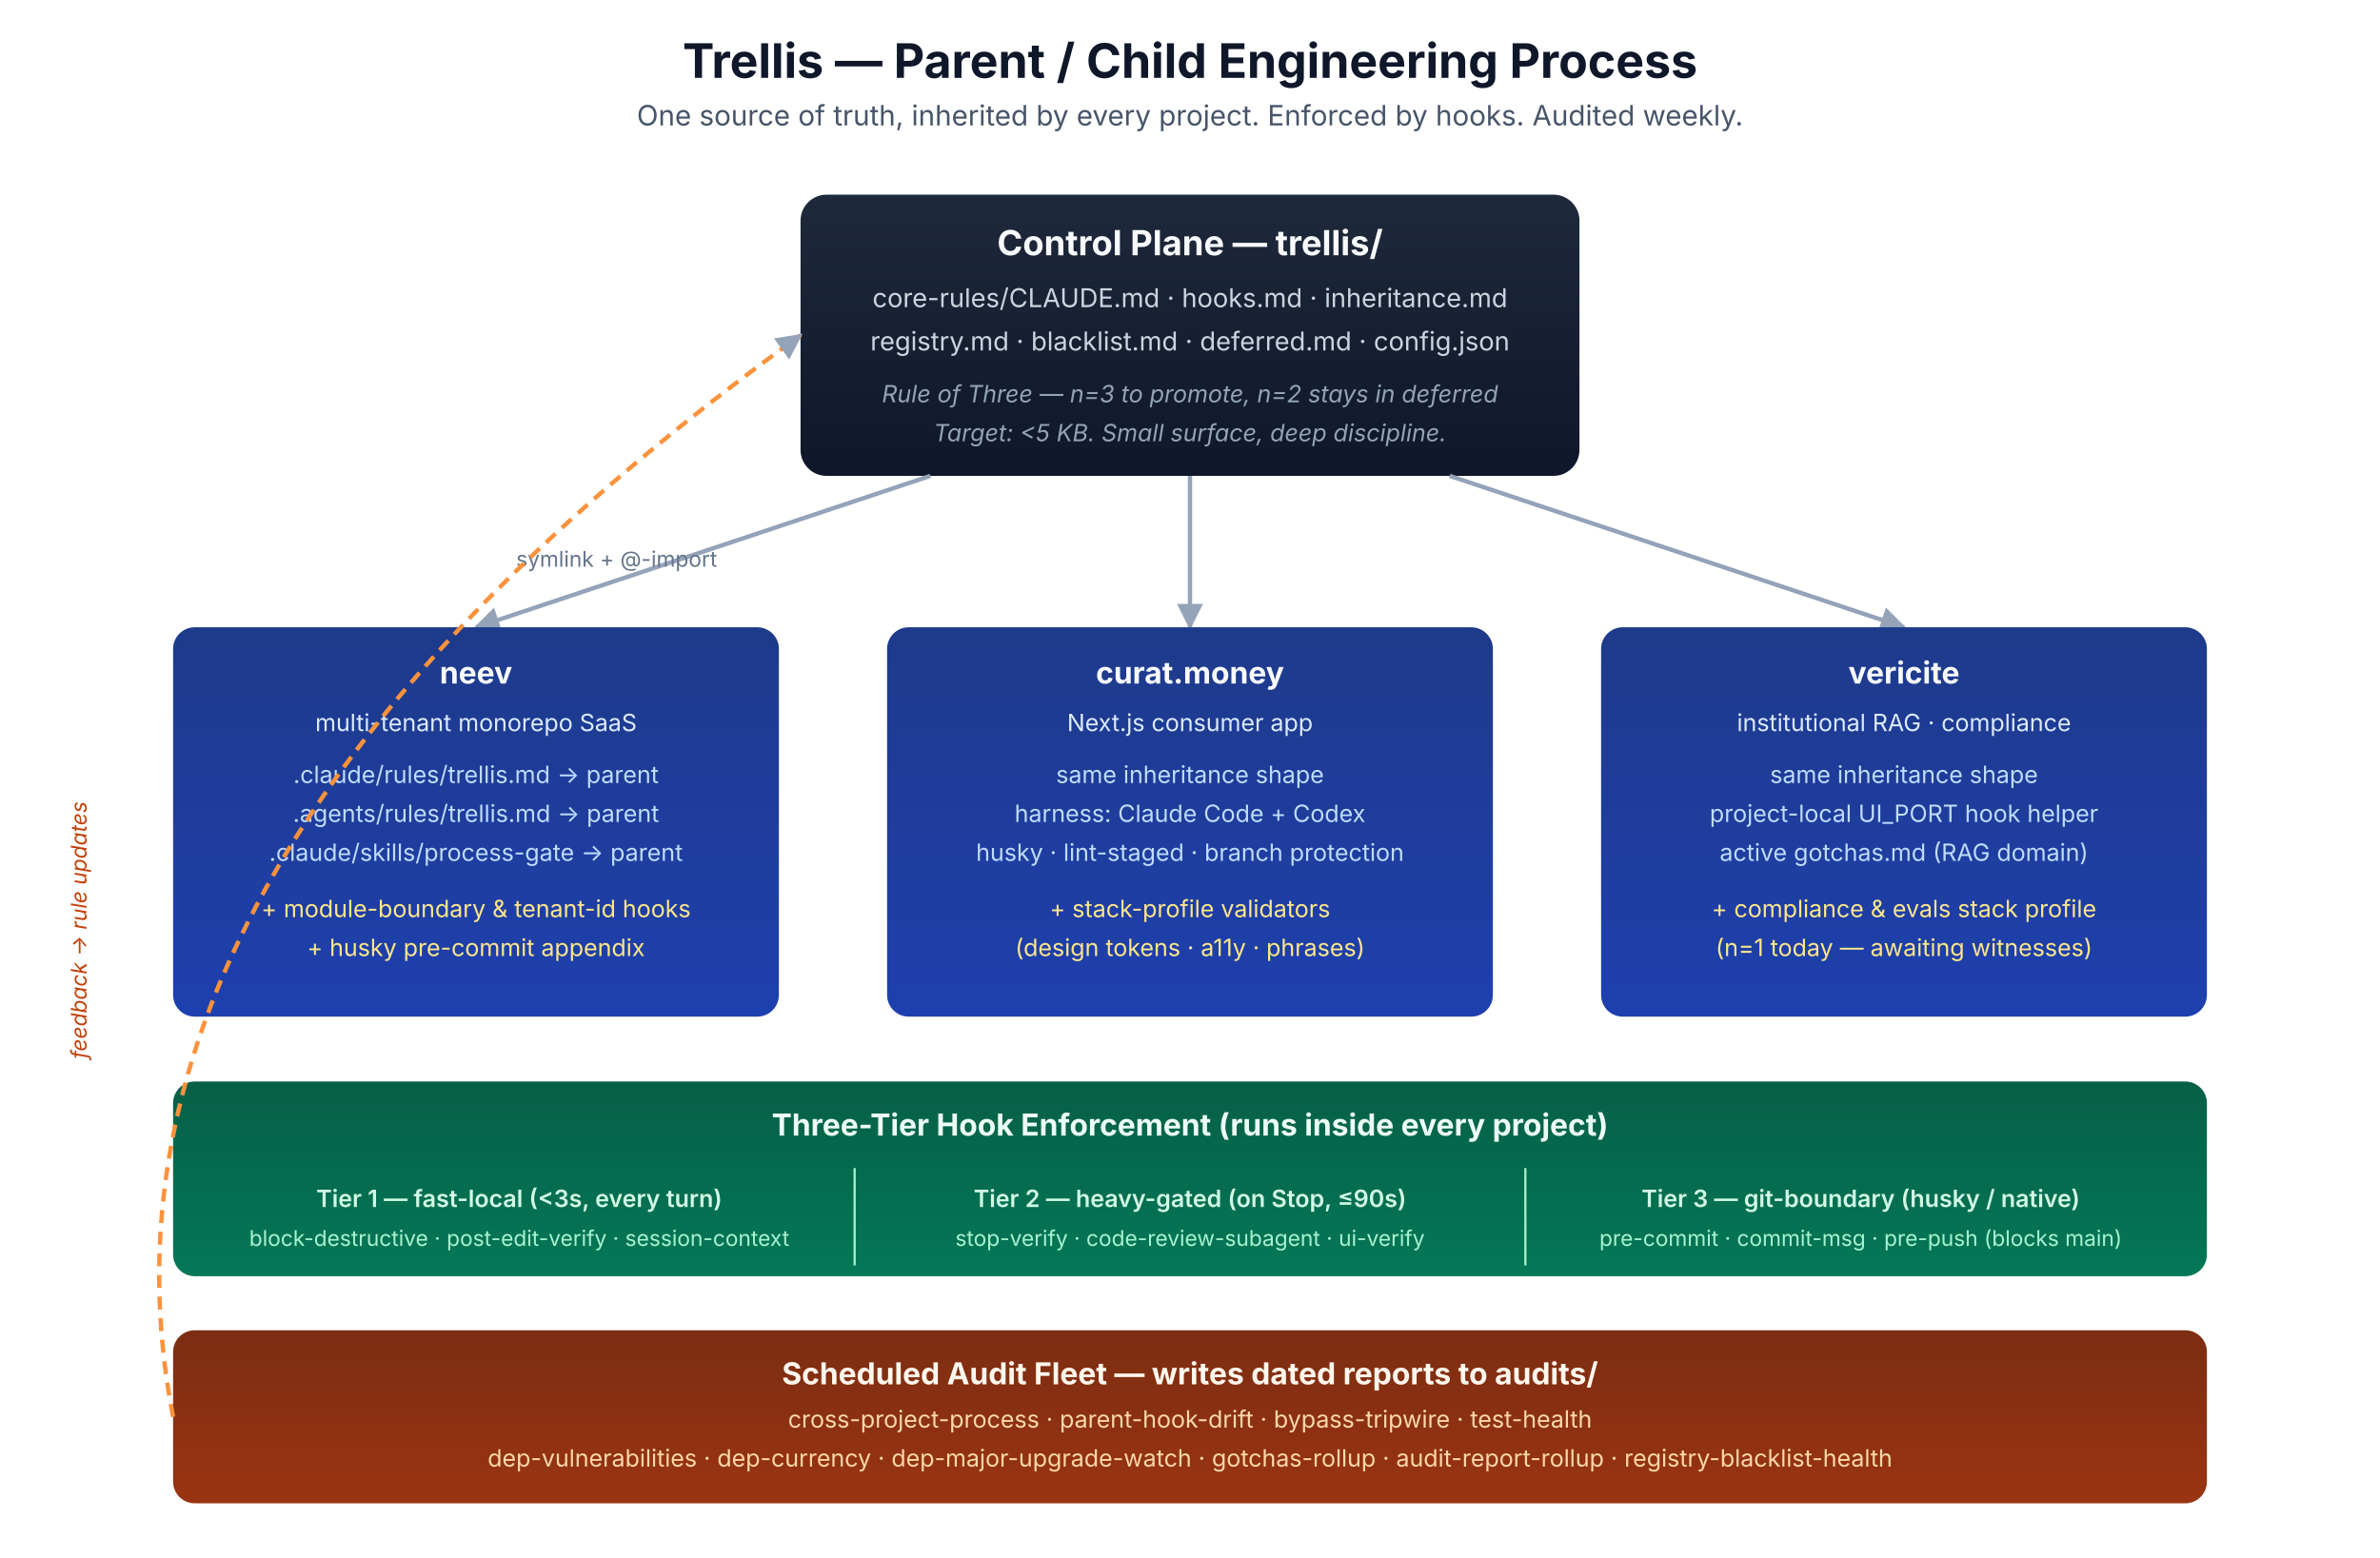
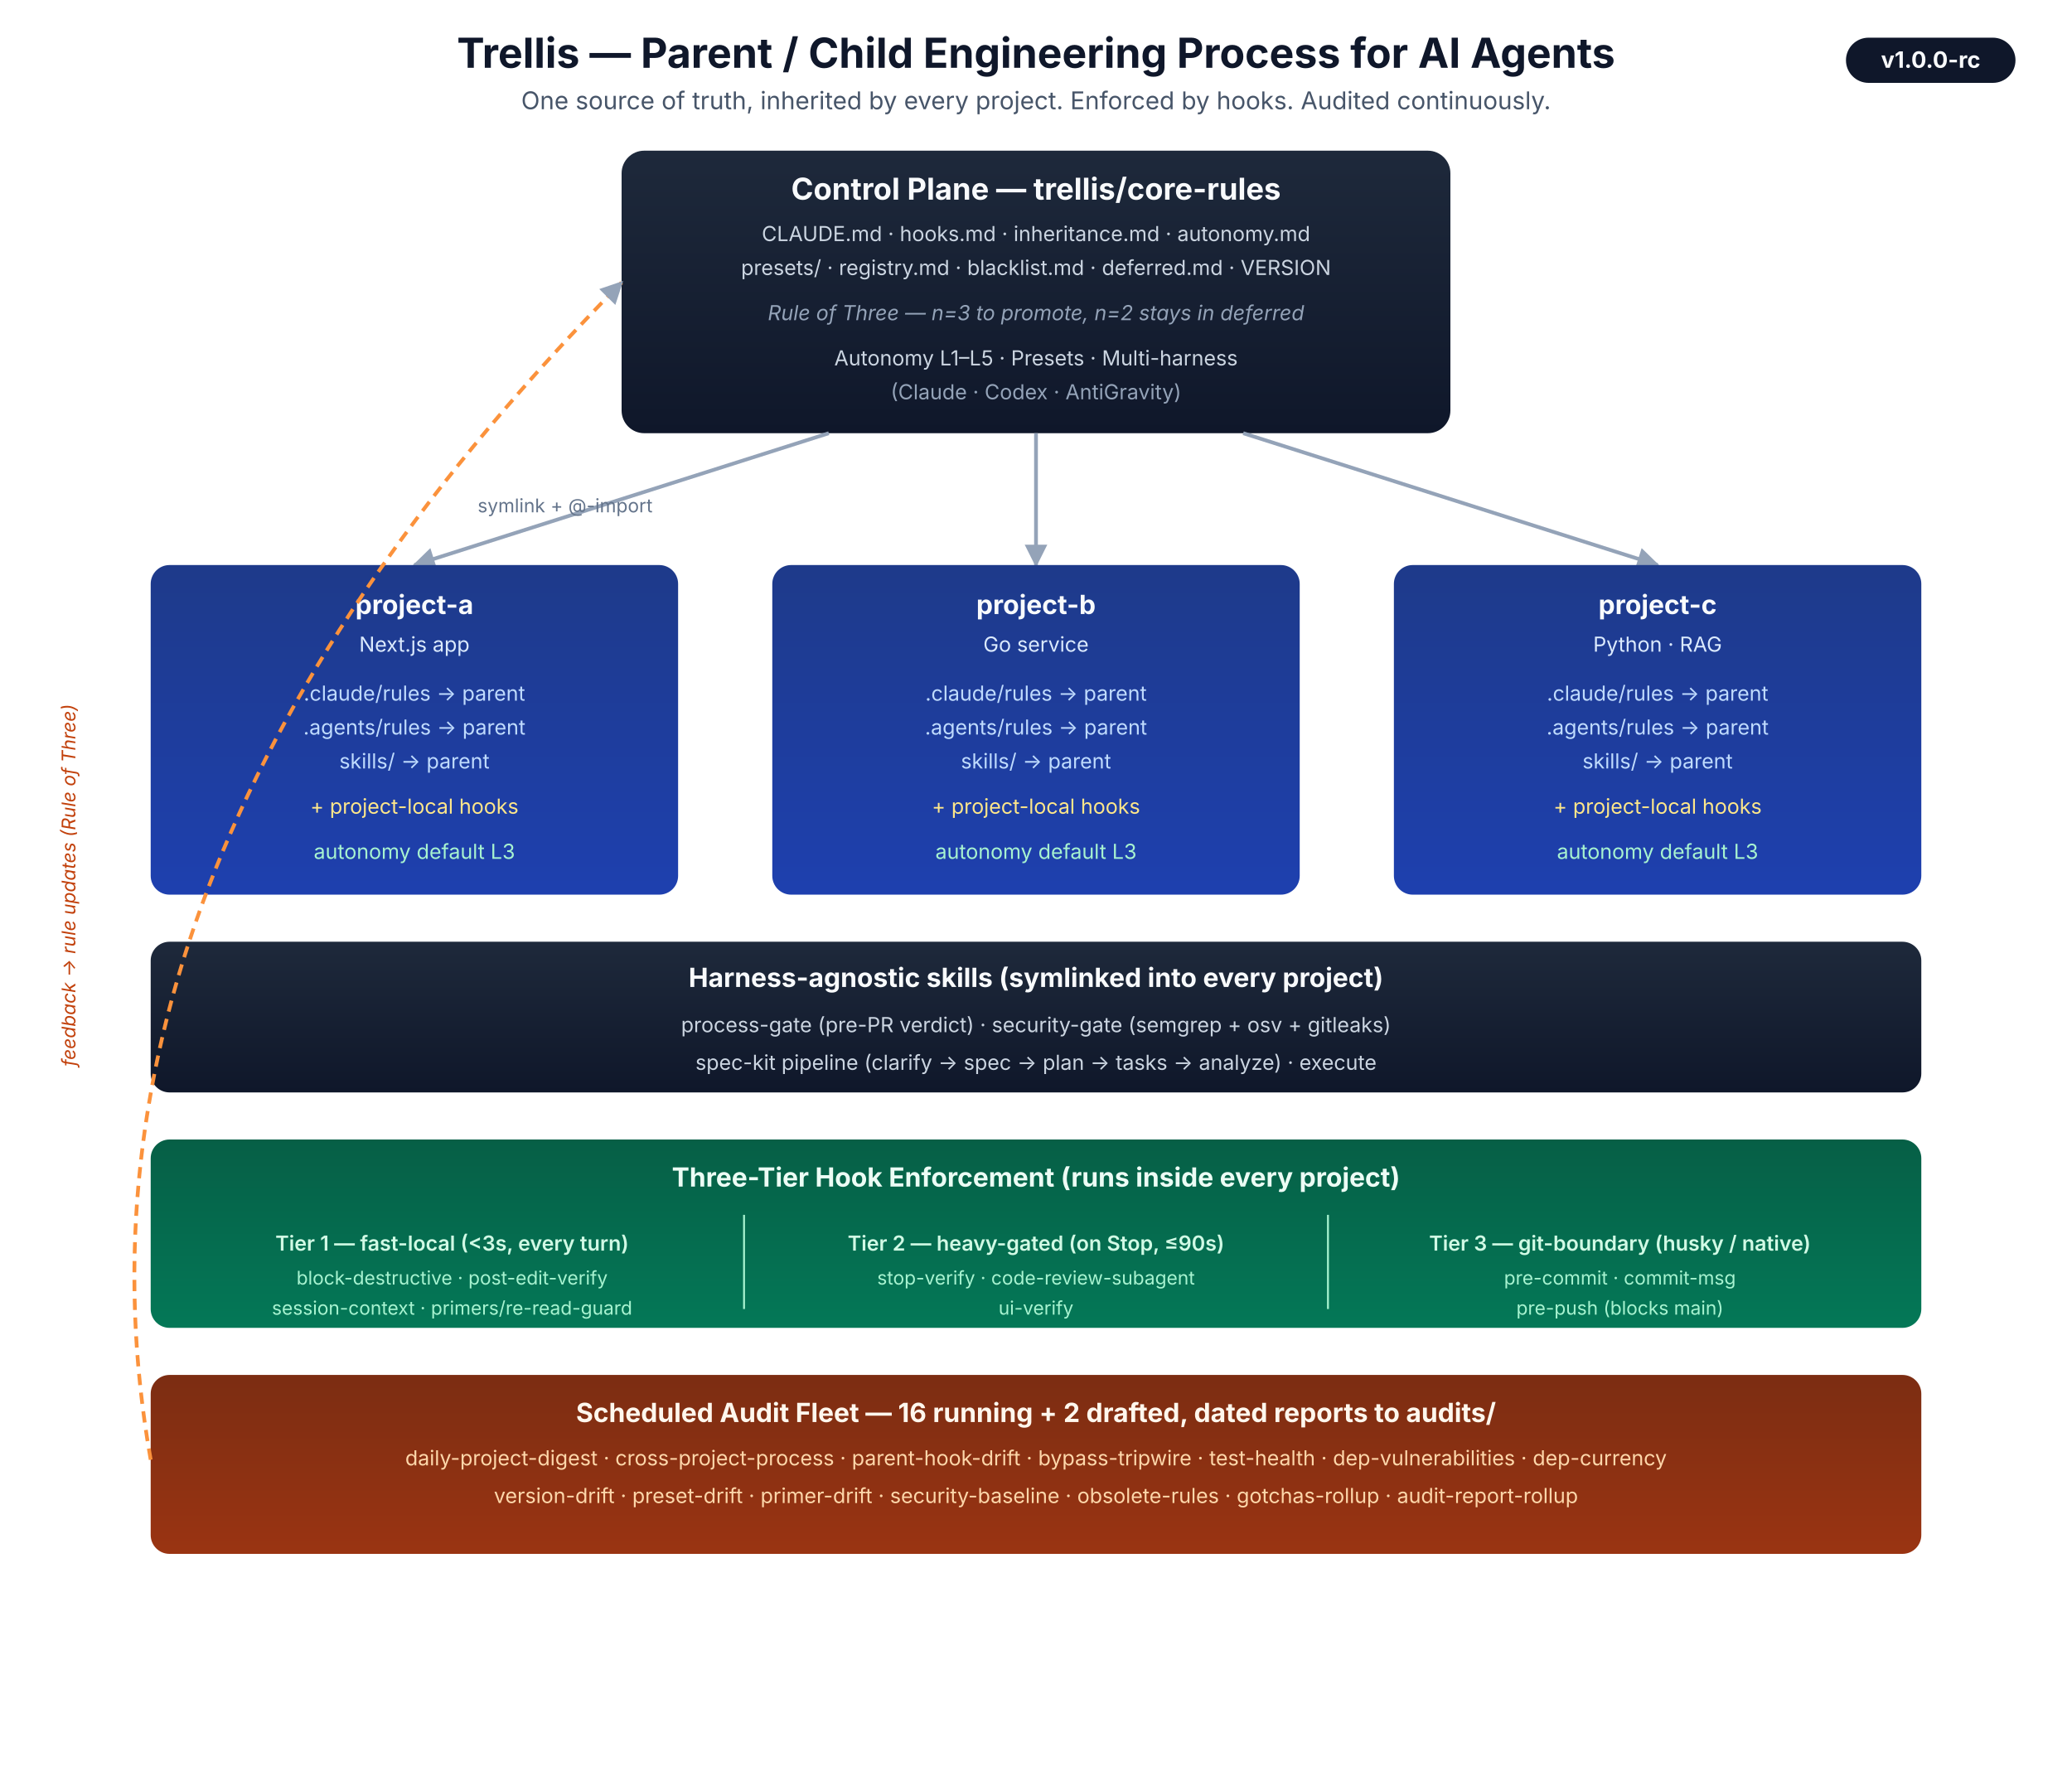
- <svg xmlns="http://www.w3.org/2000/svg" viewBox="0 0 1100 720" font-family="-apple-system, BlinkMacSystemFont, 'Segoe UI', sans-serif">
+ <svg xmlns="http://www.w3.org/2000/svg" viewBox="0 0 1100 940" font-family="-apple-system, BlinkMacSystemFont, 'Segoe UI', sans-serif">
  <defs>
    <linearGradient id="parent" x1="0" x2="0" y1="0" y2="1">
      <stop offset="0%" stop-color="#1e293b" />
      <stop offset="100%" stop-color="#0f172a" />
    </linearGradient>
    <linearGradient id="child" x1="0" x2="0" y1="0" y2="1">
      <stop offset="0%" stop-color="#1e3a8a" />
      <stop offset="100%" stop-color="#1e40af" />
    </linearGradient>
    <linearGradient id="audit" x1="0" x2="0" y1="0" y2="1">
      <stop offset="0%" stop-color="#7c2d12" />
      <stop offset="100%" stop-color="#9a3412" />
    </linearGradient>
    <linearGradient id="hooks" x1="0" x2="0" y1="0" y2="1">
      <stop offset="0%" stop-color="#065f46" />
      <stop offset="100%" stop-color="#047857" />
    </linearGradient>
    <marker id="arrow" viewBox="0 0 10 10" refX="9" refY="5" markerWidth="6" markerHeight="6" orient="auto">
      <path d="M 0 0 L 10 5 L 0 10 z" fill="#94a3b8" />
    </marker>
  </defs>
-   <text x="550" y="36" text-anchor="middle" font-size="22" font-weight="700" fill="#0f172a">Trellis — Parent / Child Engineering Process</text>
-   <text x="550" y="58" text-anchor="middle" font-size="13" fill="#475569">One source of truth, inherited by every project. Enforced by hooks. Audited weekly.</text>
-   <rect x="370" y="90" width="360" height="130" rx="12" fill="url(#parent)" />
-   <text x="550" y="118" text-anchor="middle" font-size="16" font-weight="700" fill="#f8fafc">Control Plane — trellis/</text>
-   <text x="550" y="142" text-anchor="middle" font-size="12" fill="#cbd5e1">core-rules/CLAUDE.md  ·  hooks.md  ·  inheritance.md</text>
-   <text x="550" y="162" text-anchor="middle" font-size="12" fill="#cbd5e1">registry.md  ·  blacklist.md  ·  deferred.md  ·  config.json</text>
-   <text x="550" y="186" text-anchor="middle" font-size="11" fill="#94a3b8" font-style="italic">Rule of Three — n=3 to promote, n=2 stays in deferred</text>
-   <text x="550" y="204" text-anchor="middle" font-size="11" fill="#94a3b8" font-style="italic">Target: &lt;5 KB. Small surface, deep discipline.</text>
-   <line x1="430" y1="220" x2="220" y2="290" stroke="#94a3b8" stroke-width="2" marker-end="url(#arrow)" />
-   <line x1="550" y1="220" x2="550" y2="290" stroke="#94a3b8" stroke-width="2" marker-end="url(#arrow)" />
-   <line x1="670" y1="220" x2="880" y2="290" stroke="#94a3b8" stroke-width="2" marker-end="url(#arrow)" />
-   <text x="285" y="262" text-anchor="middle" font-size="10" fill="#64748b">symlink + @-import</text>
+   <text x="550" y="36" text-anchor="middle" font-size="22" font-weight="700" fill="#0f172a">Trellis — Parent / Child Engineering Process for AI Agents</text>
+   <text x="550" y="58" text-anchor="middle" font-size="13" fill="#475569">One source of truth, inherited by every project. Enforced by hooks. Audited continuously.</text>
+   <rect x="980" y="20" width="90" height="24" rx="12" fill="#0f172a" />
+   <text x="1025" y="36" text-anchor="middle" font-size="12" font-weight="700" fill="#f8fafc">v1.0.0-rc</text>
+   <rect x="330" y="80" width="440" height="150" rx="12" fill="url(#parent)" />
+   <text x="550" y="106" text-anchor="middle" font-size="16" font-weight="700" fill="#f8fafc">Control Plane — trellis/core-rules</text>
+   <text x="550" y="128" text-anchor="middle" font-size="11" fill="#cbd5e1">CLAUDE.md · hooks.md · inheritance.md · autonomy.md</text>
+   <text x="550" y="146" text-anchor="middle" font-size="11" fill="#cbd5e1">presets/ · registry.md · blacklist.md · deferred.md · VERSION</text>
+   <text x="550" y="170" text-anchor="middle" font-size="11" fill="#94a3b8" font-style="italic">Rule of Three — n=3 to promote, n=2 stays in deferred</text>
+   <text x="550" y="194" text-anchor="middle" font-size="11" fill="#cbd5e1">Autonomy L1–L5 · Presets · Multi-harness</text>
+   <text x="550" y="212" text-anchor="middle" font-size="11" fill="#94a3b8">(Claude · Codex · AntiGravity)</text>
+   <line x1="440" y1="230" x2="220" y2="300" stroke="#94a3b8" stroke-width="2" marker-end="url(#arrow)" />
+   <line x1="550" y1="230" x2="550" y2="300" stroke="#94a3b8" stroke-width="2" marker-end="url(#arrow)" />
+   <line x1="660" y1="230" x2="880" y2="300" stroke="#94a3b8" stroke-width="2" marker-end="url(#arrow)" />
+   <text x="300" y="272" text-anchor="middle" font-size="10" fill="#64748b">symlink + @-import</text>
  <g>
-     <rect x="80" y="290" width="280" height="180" rx="10" fill="url(#child)" />
-     <text x="220" y="316" text-anchor="middle" font-size="14" font-weight="700" fill="#f8fafc">neev</text>
-     <text x="220" y="338" text-anchor="middle" font-size="11" fill="#dbeafe">multi-tenant monorepo SaaS</text>
-     <text x="220" y="362" text-anchor="middle" font-size="11" fill="#bfdbfe">.claude/rules/trellis.md → parent</text>
-     <text x="220" y="380" text-anchor="middle" font-size="11" fill="#bfdbfe">.agents/rules/trellis.md → parent</text>
-     <text x="220" y="398" text-anchor="middle" font-size="11" fill="#bfdbfe">.claude/skills/process-gate → parent</text>
-     <text x="220" y="424" text-anchor="middle" font-size="11" fill="#fde68a">+ module-boundary &amp; tenant-id hooks</text>
-     <text x="220" y="442" text-anchor="middle" font-size="11" fill="#fde68a">+ husky pre-commit appendix</text>
-     <rect x="410" y="290" width="280" height="180" rx="10" fill="url(#child)" />
-     <text x="550" y="316" text-anchor="middle" font-size="14" font-weight="700" fill="#f8fafc">curat.money</text>
-     <text x="550" y="338" text-anchor="middle" font-size="11" fill="#dbeafe">Next.js consumer app</text>
-     <text x="550" y="362" text-anchor="middle" font-size="11" fill="#bfdbfe">same inheritance shape</text>
-     <text x="550" y="380" text-anchor="middle" font-size="11" fill="#bfdbfe">harness: Claude Code + Codex</text>
-     <text x="550" y="398" text-anchor="middle" font-size="11" fill="#bfdbfe">husky · lint-staged · branch protection</text>
-     <text x="550" y="424" text-anchor="middle" font-size="11" fill="#fde68a">+ stack-profile validators</text>
-     <text x="550" y="442" text-anchor="middle" font-size="11" fill="#fde68a">  (design tokens · a11y · phrases)</text>
-     <rect x="740" y="290" width="280" height="180" rx="10" fill="url(#child)" />
-     <text x="880" y="316" text-anchor="middle" font-size="14" font-weight="700" fill="#f8fafc">vericite</text>
-     <text x="880" y="338" text-anchor="middle" font-size="11" fill="#dbeafe">institutional RAG · compliance</text>
-     <text x="880" y="362" text-anchor="middle" font-size="11" fill="#bfdbfe">same inheritance shape</text>
-     <text x="880" y="380" text-anchor="middle" font-size="11" fill="#bfdbfe">project-local UI_PORT hook helper</text>
-     <text x="880" y="398" text-anchor="middle" font-size="11" fill="#bfdbfe">active gotchas.md (RAG domain)</text>
-     <text x="880" y="424" text-anchor="middle" font-size="11" fill="#fde68a">+ compliance &amp; evals stack profile</text>
-     <text x="880" y="442" text-anchor="middle" font-size="11" fill="#fde68a">  (n=1 today — awaiting witnesses)</text>
+     <rect x="80" y="300" width="280" height="175" rx="10" fill="url(#child)" />
+     <text x="220" y="326" text-anchor="middle" font-size="14" font-weight="700" fill="#f8fafc">project-a</text>
+     <text x="220" y="346" text-anchor="middle" font-size="11" fill="#dbeafe">Next.js app</text>
+     <text x="220" y="372" text-anchor="middle" font-size="11" fill="#bfdbfe">.claude/rules → parent</text>
+     <text x="220" y="390" text-anchor="middle" font-size="11" fill="#bfdbfe">.agents/rules → parent</text>
+     <text x="220" y="408" text-anchor="middle" font-size="11" fill="#bfdbfe">skills/ → parent</text>
+     <text x="220" y="432" text-anchor="middle" font-size="11" fill="#fde68a">+ project-local hooks</text>
+     <text x="220" y="456" text-anchor="middle" font-size="11" fill="#a7f3d0">autonomy default L3</text>
+     <rect x="410" y="300" width="280" height="175" rx="10" fill="url(#child)" />
+     <text x="550" y="326" text-anchor="middle" font-size="14" font-weight="700" fill="#f8fafc">project-b</text>
+     <text x="550" y="346" text-anchor="middle" font-size="11" fill="#dbeafe">Go service</text>
+     <text x="550" y="372" text-anchor="middle" font-size="11" fill="#bfdbfe">.claude/rules → parent</text>
+     <text x="550" y="390" text-anchor="middle" font-size="11" fill="#bfdbfe">.agents/rules → parent</text>
+     <text x="550" y="408" text-anchor="middle" font-size="11" fill="#bfdbfe">skills/ → parent</text>
+     <text x="550" y="432" text-anchor="middle" font-size="11" fill="#fde68a">+ project-local hooks</text>
+     <text x="550" y="456" text-anchor="middle" font-size="11" fill="#a7f3d0">autonomy default L3</text>
+     <rect x="740" y="300" width="280" height="175" rx="10" fill="url(#child)" />
+     <text x="880" y="326" text-anchor="middle" font-size="14" font-weight="700" fill="#f8fafc">project-c</text>
+     <text x="880" y="346" text-anchor="middle" font-size="11" fill="#dbeafe">Python · RAG</text>
+     <text x="880" y="372" text-anchor="middle" font-size="11" fill="#bfdbfe">.claude/rules → parent</text>
+     <text x="880" y="390" text-anchor="middle" font-size="11" fill="#bfdbfe">.agents/rules → parent</text>
+     <text x="880" y="408" text-anchor="middle" font-size="11" fill="#bfdbfe">skills/ → parent</text>
+     <text x="880" y="432" text-anchor="middle" font-size="11" fill="#fde68a">+ project-local hooks</text>
+     <text x="880" y="456" text-anchor="middle" font-size="11" fill="#a7f3d0">autonomy default L3</text>
  </g>
-   <rect x="80" y="500" width="940" height="90" rx="10" fill="url(#hooks)" />
-   <text x="550" y="525" text-anchor="middle" font-size="14" font-weight="700" fill="#ecfdf5">Three-Tier Hook Enforcement (runs inside every project)</text>
-   <line x1="395" y1="540" x2="395" y2="585" stroke="#a7f3d0" stroke-width="1" />
-   <line x1="705" y1="540" x2="705" y2="585" stroke="#a7f3d0" stroke-width="1" />
-   <text x="240" y="558" text-anchor="middle" font-size="11" font-weight="600" fill="#d1fae5">Tier 1 — fast-local (&lt;3s, every turn)</text>
-   <text x="240" y="576" text-anchor="middle" font-size="10" fill="#a7f3d0">block-destructive · post-edit-verify · session-context</text>
-   <text x="550" y="558" text-anchor="middle" font-size="11" font-weight="600" fill="#d1fae5">Tier 2 — heavy-gated (on Stop, ≤90s)</text>
-   <text x="550" y="576" text-anchor="middle" font-size="10" fill="#a7f3d0">stop-verify · code-review-subagent · ui-verify</text>
-   <text x="860" y="558" text-anchor="middle" font-size="11" font-weight="600" fill="#d1fae5">Tier 3 — git-boundary (husky / native)</text>
-   <text x="860" y="576" text-anchor="middle" font-size="10" fill="#a7f3d0">pre-commit · commit-msg · pre-push (blocks main)</text>
-   <rect x="80" y="615" width="940" height="80" rx="10" fill="url(#audit)" />
-   <text x="550" y="640" text-anchor="middle" font-size="14" font-weight="700" fill="#fff7ed">Scheduled Audit Fleet — writes dated reports to audits/</text>
-   <text x="550" y="660" text-anchor="middle" font-size="11" fill="#fed7aa">cross-project-process · parent-hook-drift · bypass-tripwire · test-health</text>
-   <text x="550" y="678" text-anchor="middle" font-size="11" fill="#fed7aa">dep-vulnerabilities · dep-currency · dep-major-upgrade-watch · gotchas-rollup · audit-report-rollup · registry-blacklist-health</text>
-   <path d="M 80 655 Q 30 400 370 155" fill="none" stroke="#fb923c" stroke-width="2" stroke-dasharray="6 4" marker-end="url(#arrow)" />
-   <text x="40" y="430" text-anchor="middle" font-size="10" fill="#c2410c" font-style="italic" transform="rotate(-90 40 430)">feedback → rule updates</text>
+   <rect x="80" y="500" width="940" height="80" rx="10" fill="url(#parent)" />
+   <text x="550" y="524" text-anchor="middle" font-size="14" font-weight="700" fill="#f8fafc">Harness-agnostic skills (symlinked into every project)</text>
+   <text x="550" y="548" text-anchor="middle" font-size="11" fill="#cbd5e1">process-gate (pre-PR verdict) · security-gate (semgrep + osv + gitleaks)</text>
+   <text x="550" y="568" text-anchor="middle" font-size="11" fill="#cbd5e1">spec-kit pipeline (clarify → spec → plan → tasks → analyze) · execute</text>
+   <rect x="80" y="605" width="940" height="100" rx="10" fill="url(#hooks)" />
+   <text x="550" y="630" text-anchor="middle" font-size="14" font-weight="700" fill="#ecfdf5">Three-Tier Hook Enforcement (runs inside every project)</text>
+   <line x1="395" y1="645" x2="395" y2="695" stroke="#a7f3d0" stroke-width="1" />
+   <line x1="705" y1="645" x2="705" y2="695" stroke="#a7f3d0" stroke-width="1" />
+   <text x="240" y="664" text-anchor="middle" font-size="11" font-weight="600" fill="#d1fae5">Tier 1 — fast-local (&lt;3s, every turn)</text>
+   <text x="240" y="682" text-anchor="middle" font-size="10" fill="#a7f3d0">block-destructive · post-edit-verify</text>
+   <text x="240" y="698" text-anchor="middle" font-size="10" fill="#a7f3d0">session-context · primers/re-read-guard</text>
+   <text x="550" y="664" text-anchor="middle" font-size="11" font-weight="600" fill="#d1fae5">Tier 2 — heavy-gated (on Stop, ≤90s)</text>
+   <text x="550" y="682" text-anchor="middle" font-size="10" fill="#a7f3d0">stop-verify · code-review-subagent</text>
+   <text x="550" y="698" text-anchor="middle" font-size="10" fill="#a7f3d0">ui-verify</text>
+   <text x="860" y="664" text-anchor="middle" font-size="11" font-weight="600" fill="#d1fae5">Tier 3 — git-boundary (husky / native)</text>
+   <text x="860" y="682" text-anchor="middle" font-size="10" fill="#a7f3d0">pre-commit · commit-msg</text>
+   <text x="860" y="698" text-anchor="middle" font-size="10" fill="#a7f3d0">pre-push (blocks main)</text>
+   <rect x="80" y="730" width="940" height="95" rx="10" fill="url(#audit)" />
+   <text x="550" y="755" text-anchor="middle" font-size="14" font-weight="700" fill="#fff7ed">Scheduled Audit Fleet — 16 running + 2 drafted, dated reports to audits/</text>
+   <text x="550" y="778" text-anchor="middle" font-size="11" fill="#fed7aa">daily-project-digest · cross-project-process · parent-hook-drift · bypass-tripwire · test-health · dep-vulnerabilities · dep-currency</text>
+   <text x="550" y="798" text-anchor="middle" font-size="11" fill="#fed7aa">version-drift · preset-drift · primer-drift · security-baseline · obsolete-rules · gotchas-rollup · audit-report-rollup</text>
+   <path d="M 80 775 Q 24 460 330 150" fill="none" stroke="#fb923c" stroke-width="2" stroke-dasharray="6 4" marker-end="url(#arrow)" />
+   <text x="40" y="470" text-anchor="middle" font-size="10" fill="#c2410c" font-style="italic" transform="rotate(-90 40 470)">feedback → rule updates (Rule of Three)</text>
</svg>
